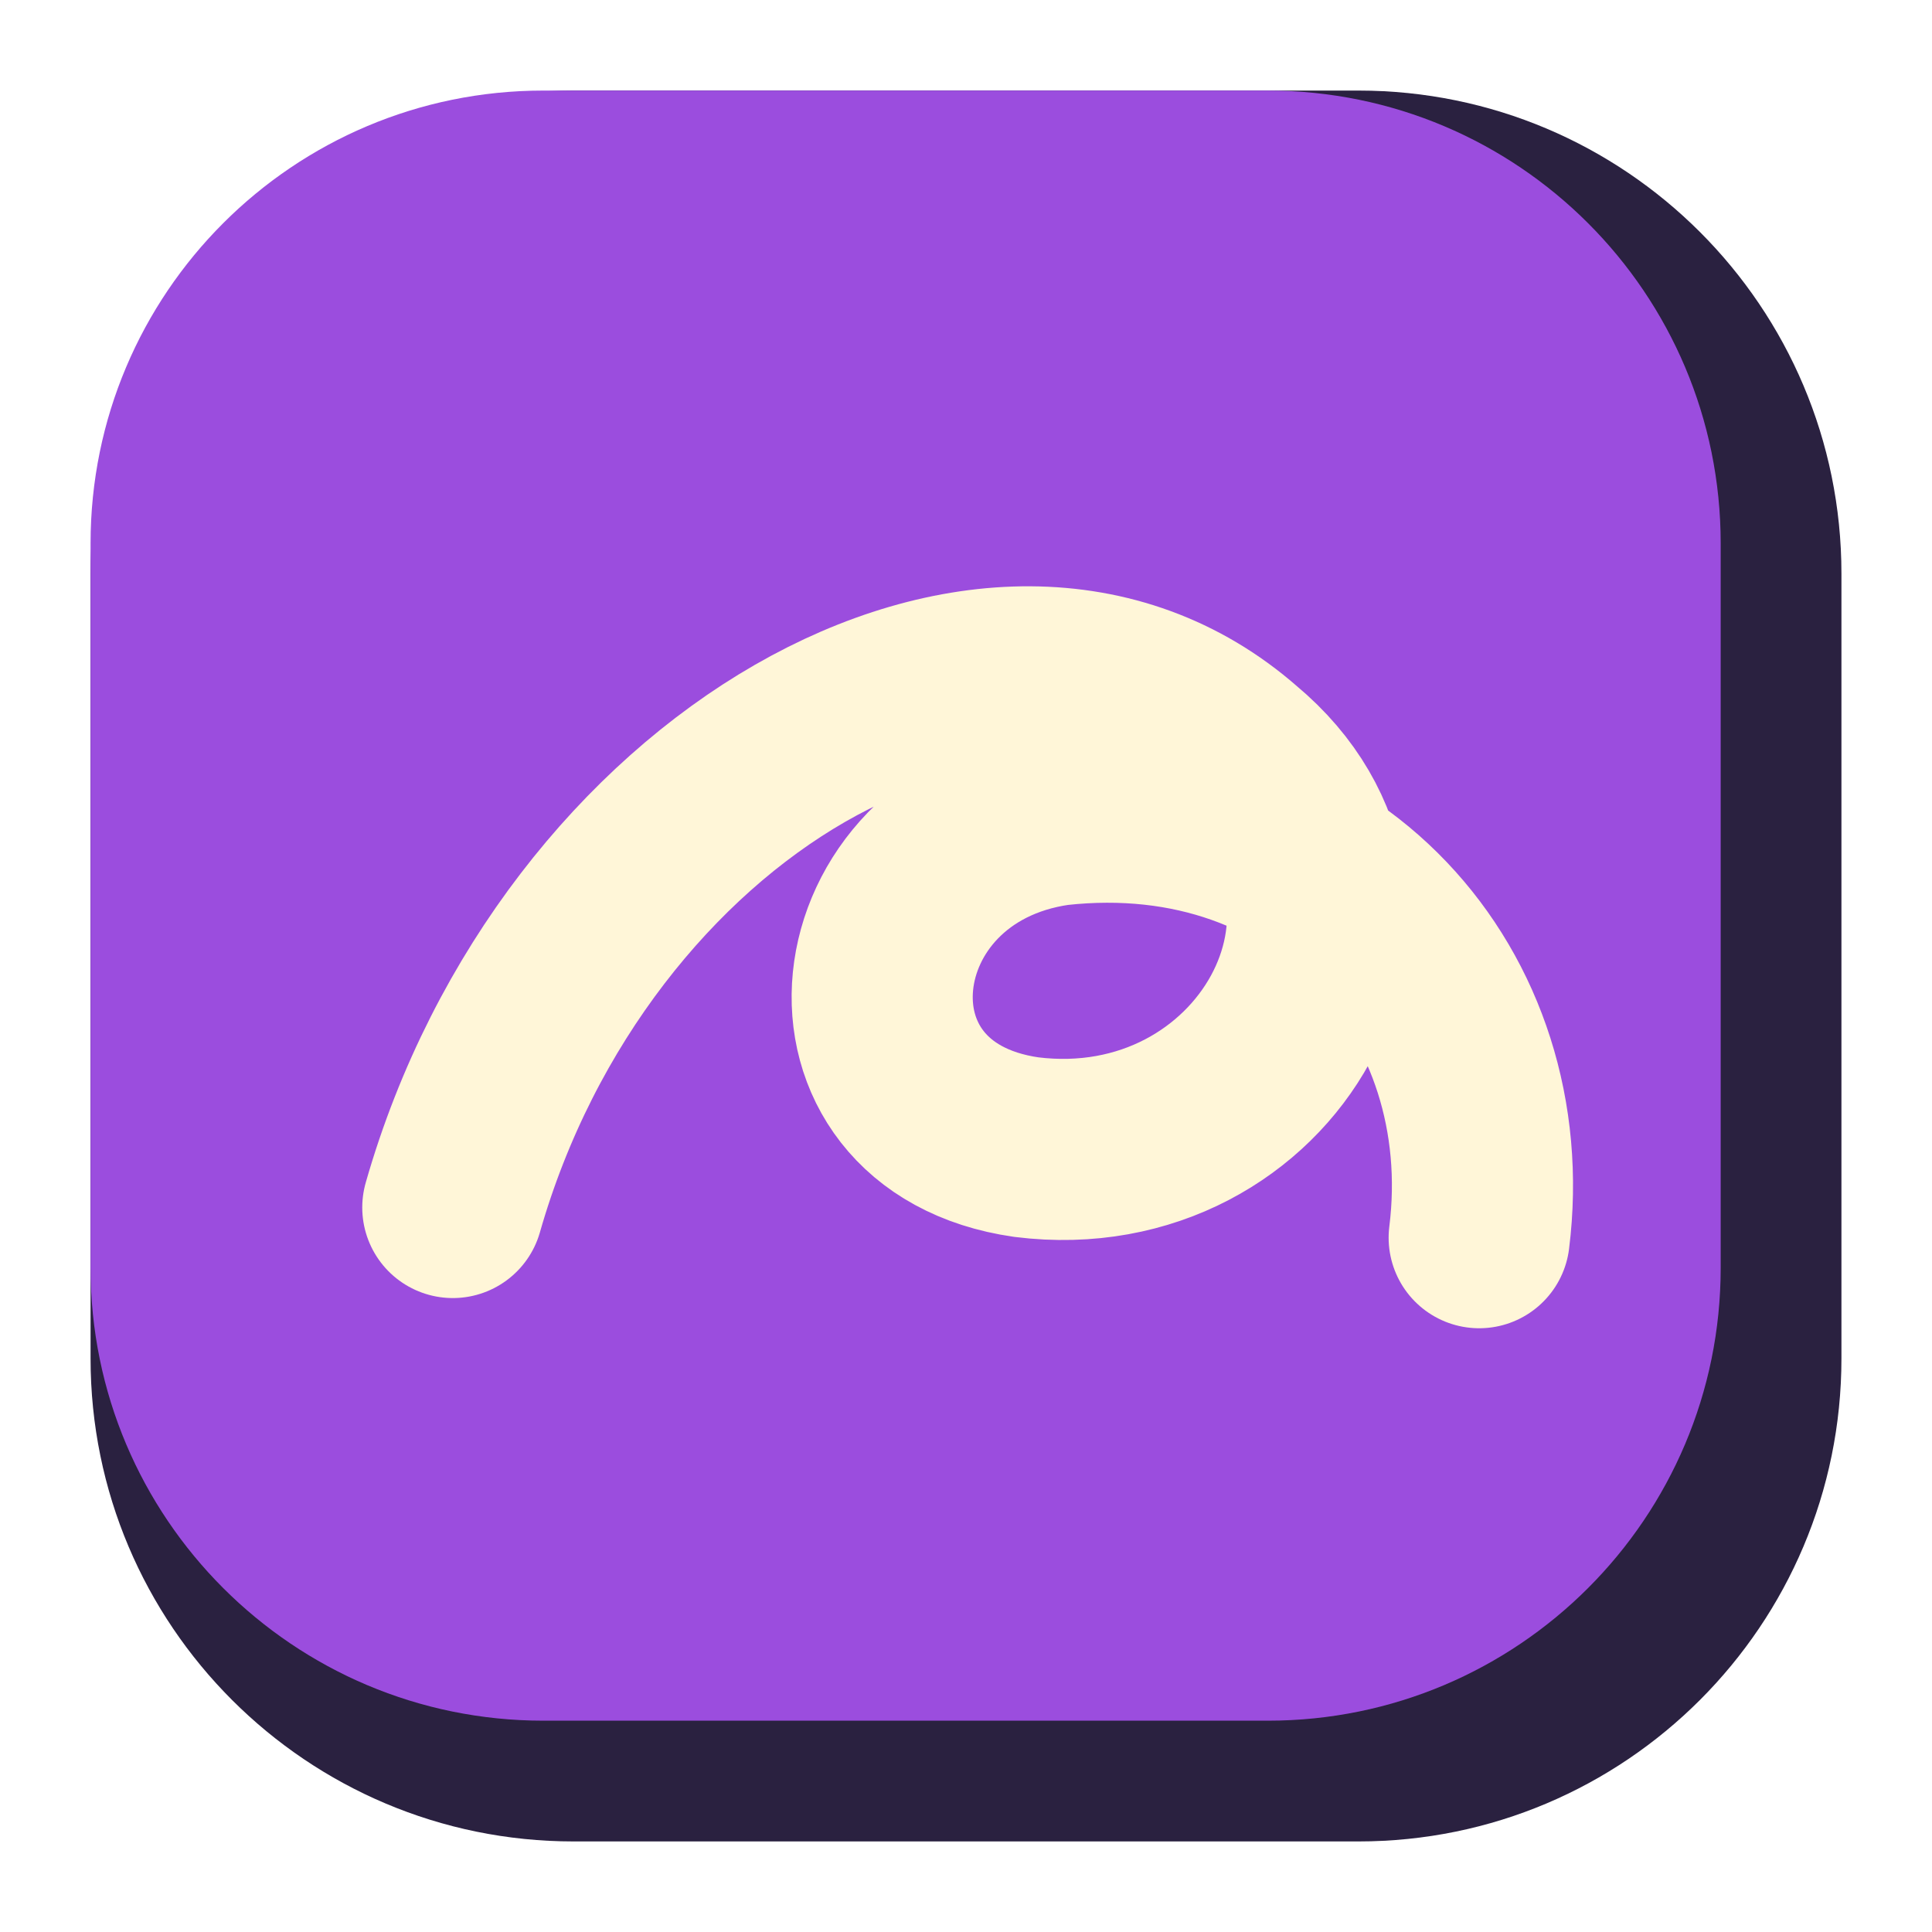
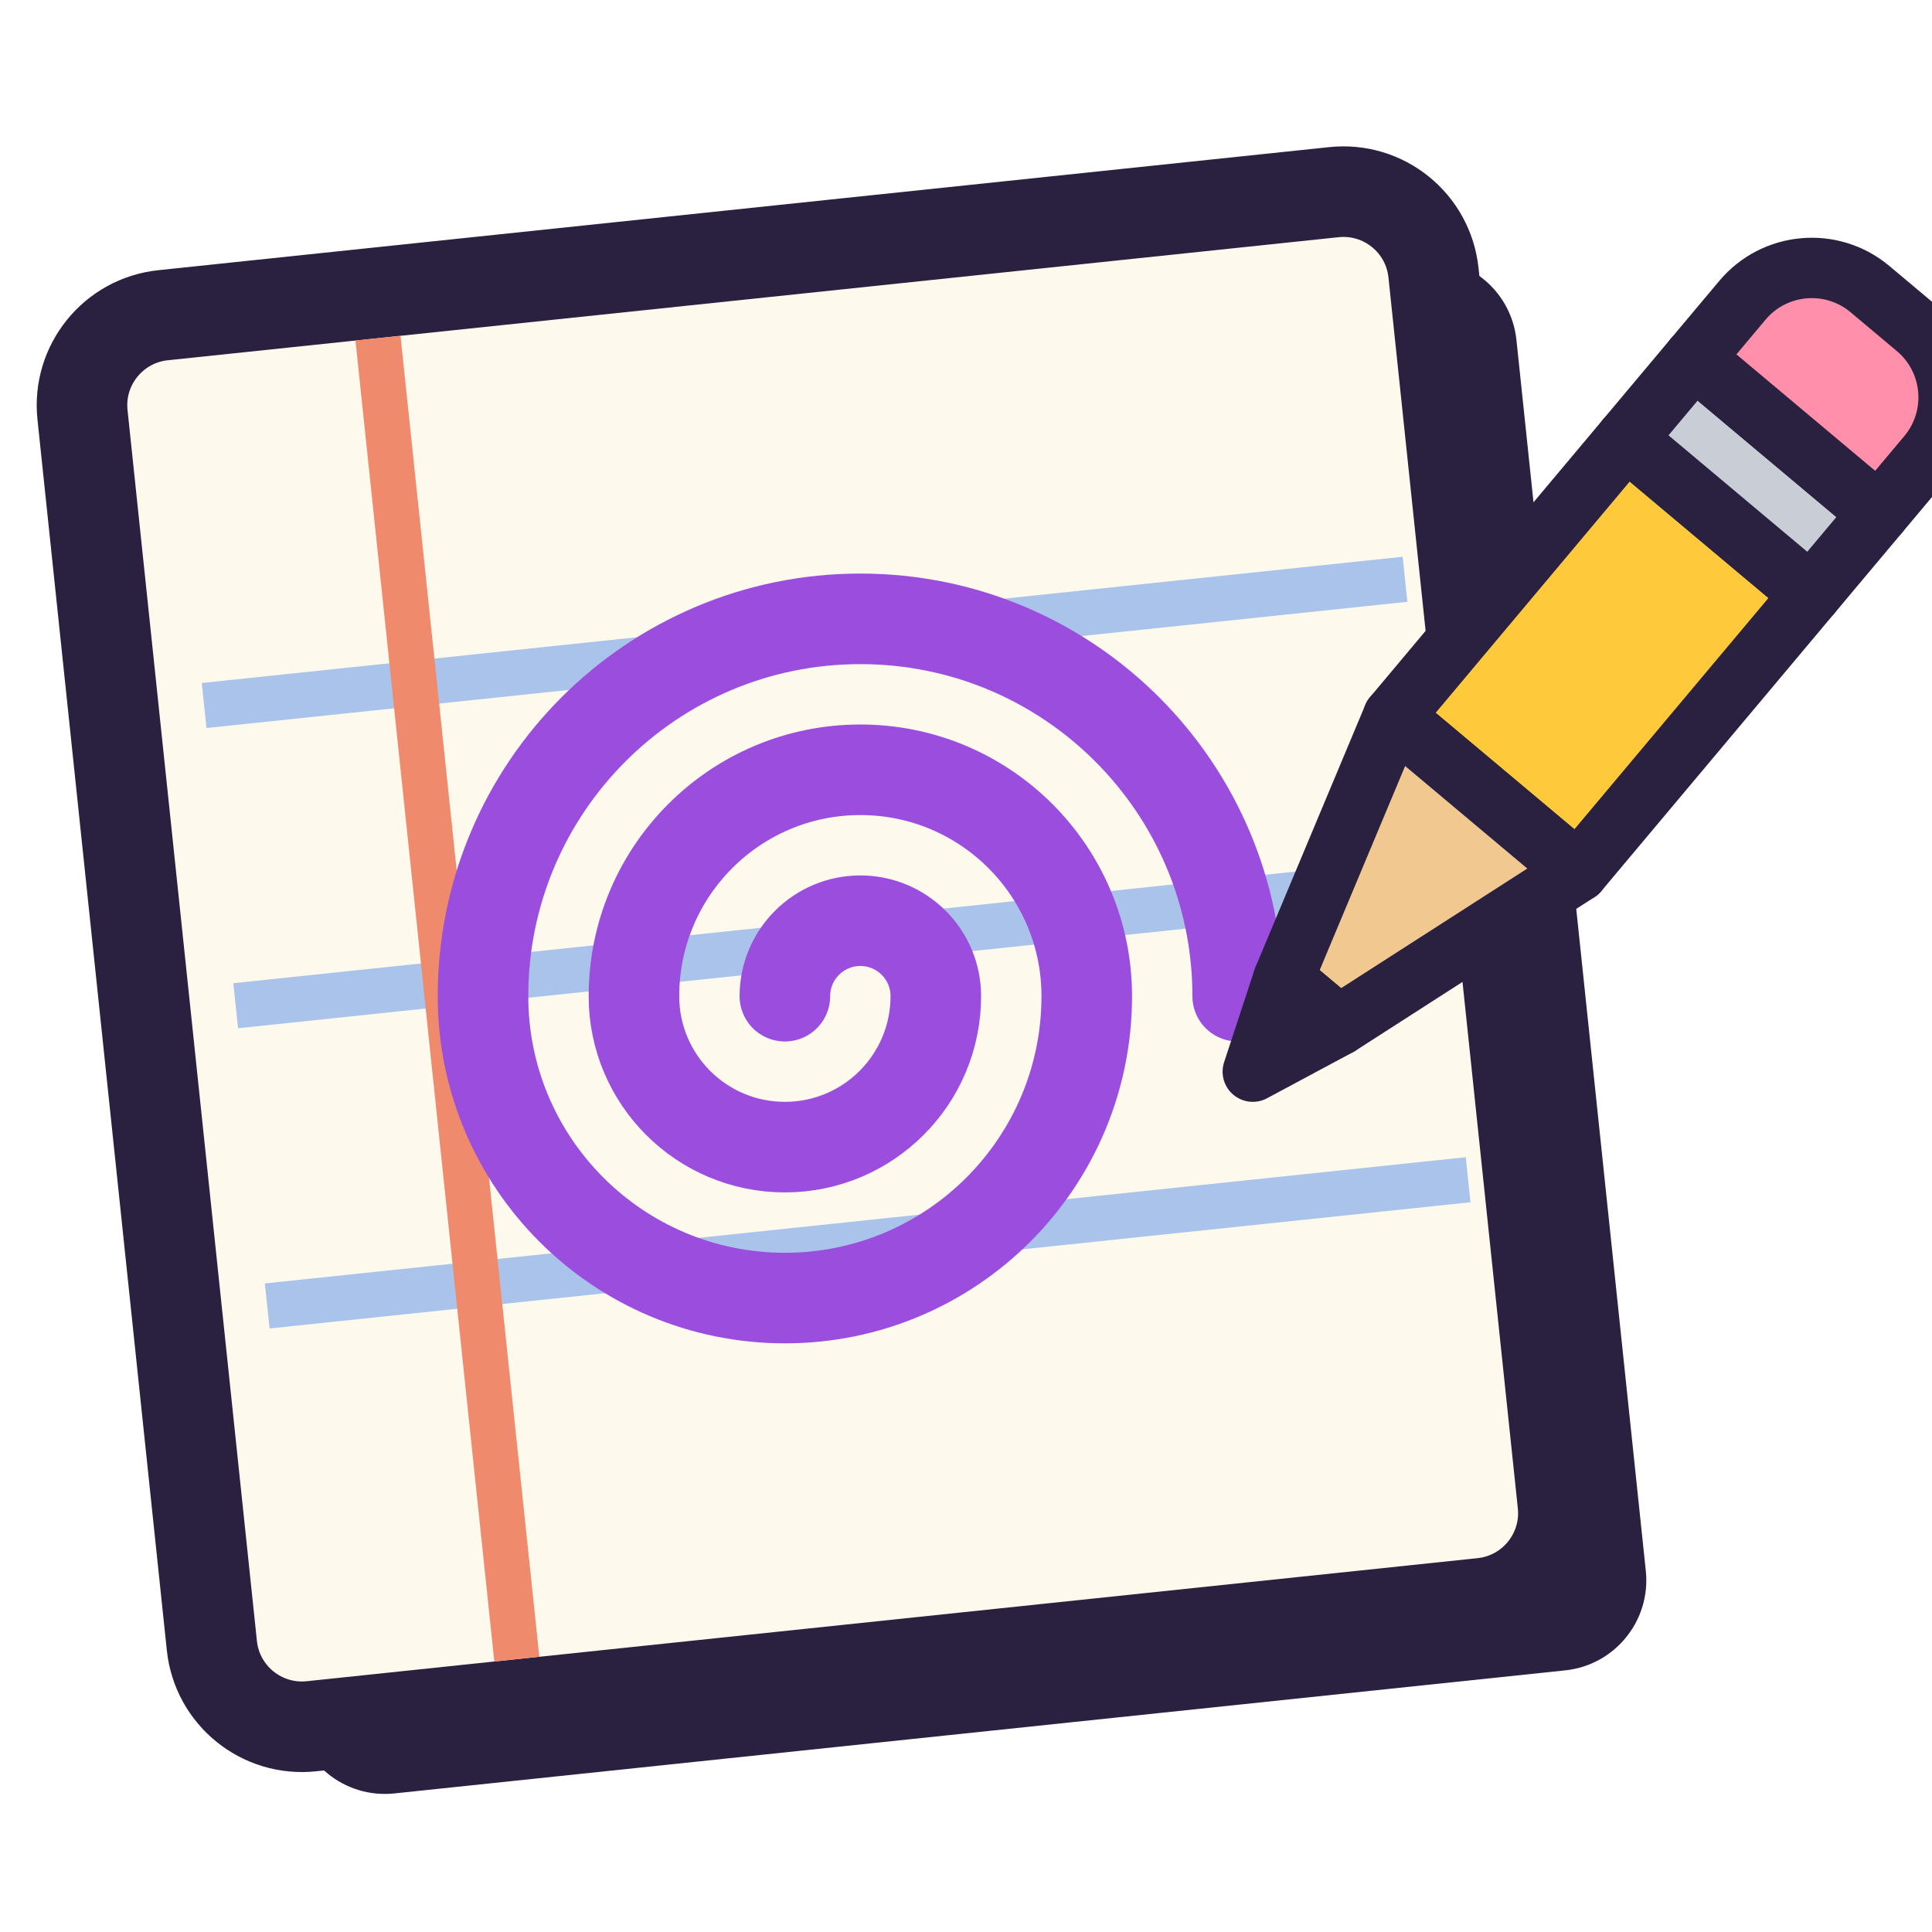
<svg xmlns="http://www.w3.org/2000/svg" viewBox="0 0 64 64">
-   <rect x="3" y="3" width="58" height="58" rx="16" fill="#2a2140" />
-   <rect x="3" y="3" width="54" height="54" rx="15" fill="#9b4dde" />
-   <path d="M15 40c4-14 18-22 26-15 6 5 1 14-7 13-7-1-6-10 1-11 9-1 15 6 14 14" fill="none" stroke="#fff6d8" stroke-width="6" stroke-linecap="round" stroke-linejoin="round" />
+   <g transform="rotate(-6 30 34)" stroke-linejoin="round">
+     <rect x="7.5" y="10.5" width="45" height="47" rx="3" fill="#2a2140" />
+     <rect x="5" y="8" width="45" height="47" rx="3" fill="#fdf9ec" stroke="#2a2140" stroke-width="3" />
+     <path d="M8 21h40M8 31h40M8 41h40" stroke="#a9c3ea" stroke-width="1.5" />
+     <path d="M15 9.5v44" stroke="#f08a6c" stroke-width="1.5" />
+   </g>
+   <g fill="none" stroke-linecap="round">
+     <path d="M26 33a2.5 2.5 0 0 1 5 0a5 5 0 0 1-10 0a7.5 7.5 0 0 1 15 0a10 10 0 0 1-20 0a12.5 12.5 0 0 1 25 0" stroke="#9b4dde" stroke-width="3" />
+   </g>
+   <g transform="translate(41.5 35.5) rotate(-50)" stroke="#2a2140" stroke-width="2" stroke-linejoin="round">
+     <rect x="12" y="-4" width="12" height="8" fill="#ffc93c" />
+     <rect x="24" y="-4" width="3.5" height="8" fill="#c9ced6" />
+     <path d="M27.5-4h2.5a3 3 0 0 1 3 3v2a3 3 0 0 1-3 3h-2.5z" fill="#ff8fab" />
+     <path d="M3-1.2L12-4v8L3 1.2z" fill="#f1c890" />
+     <path d="M0 0L3-1.2v2.4z" fill="#2a2140" />
+   </g>
</svg>
